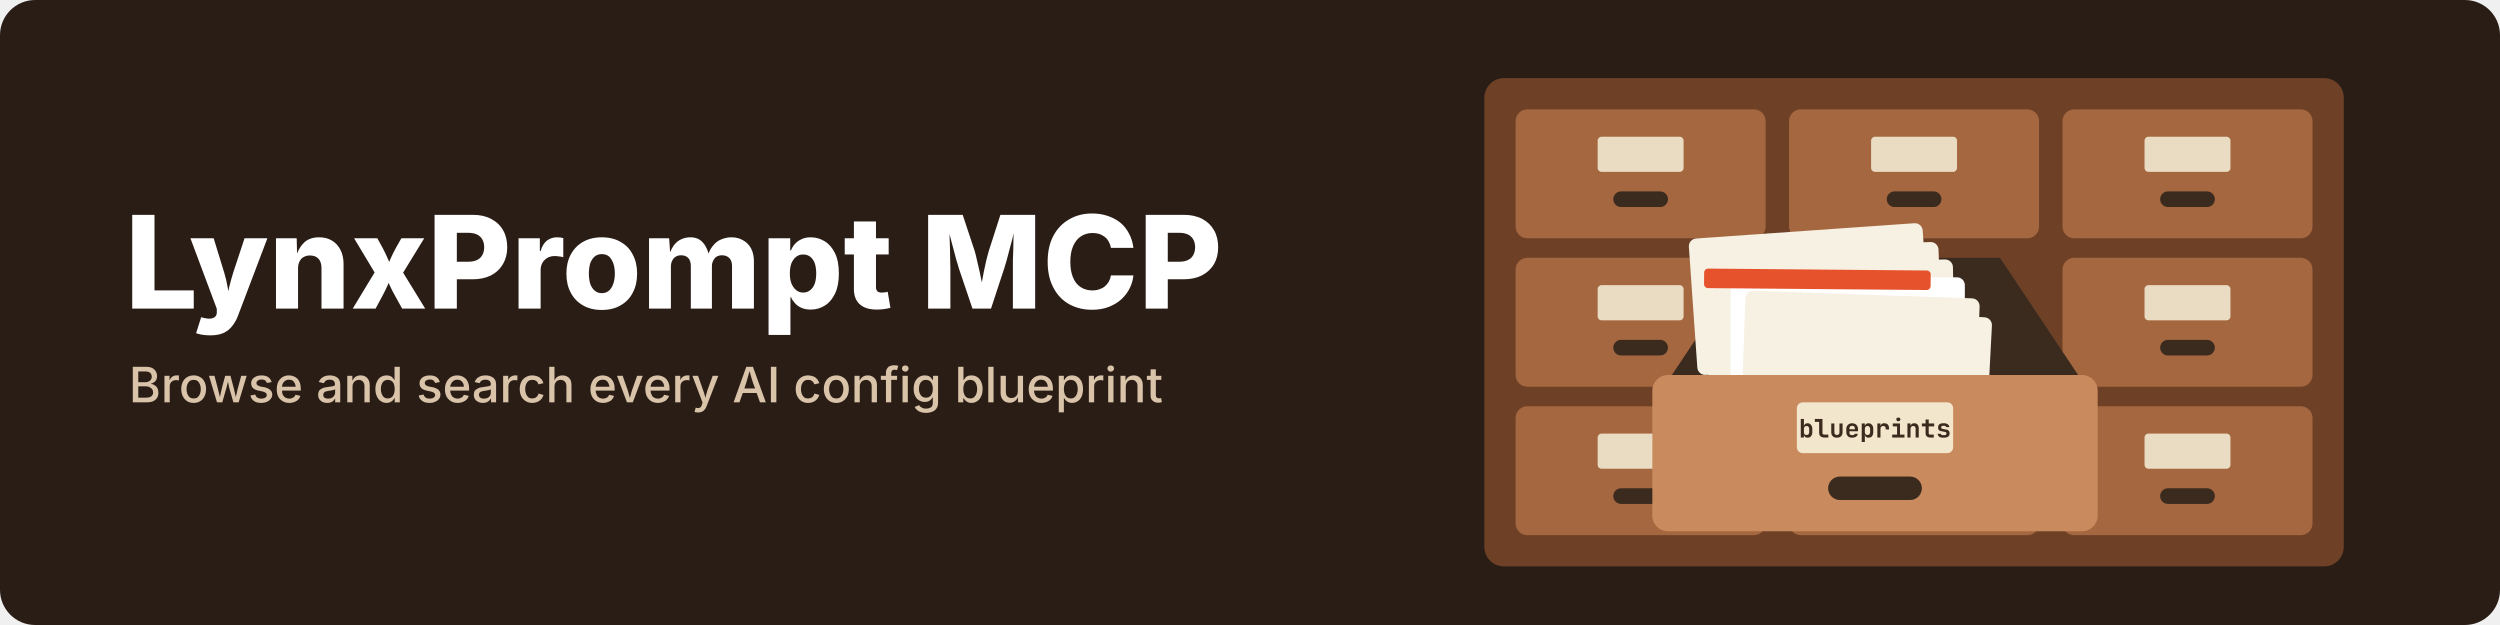
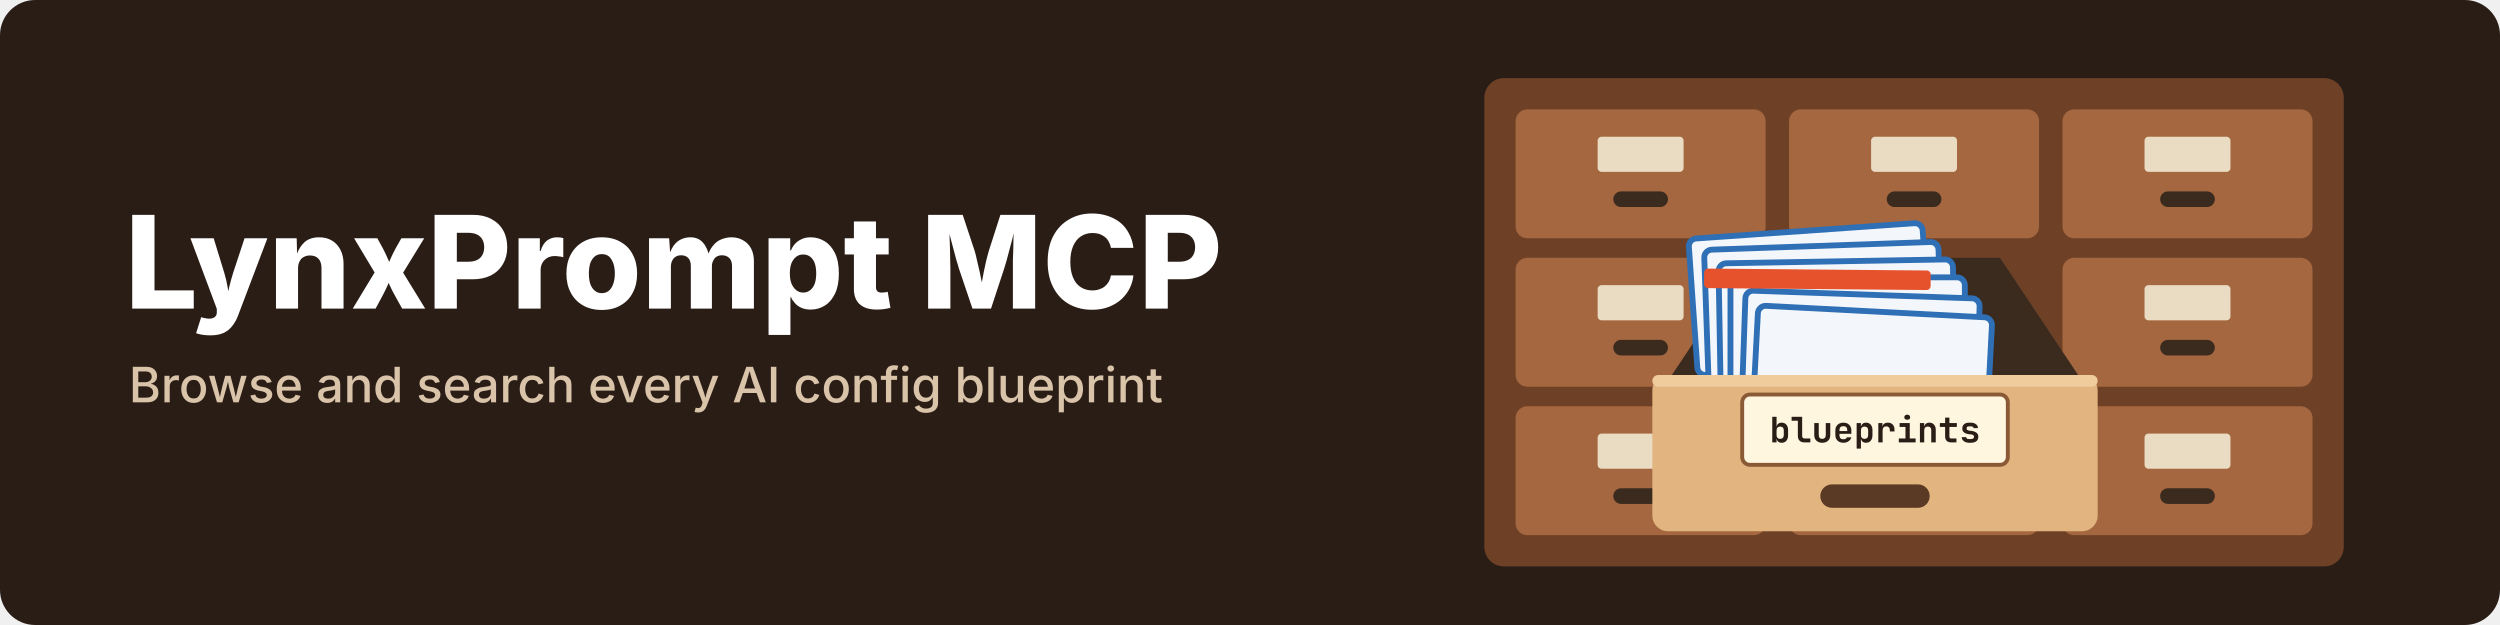
<svg xmlns="http://www.w3.org/2000/svg" viewBox="0 0 1280 320" width="1280" height="320" role="img" aria-label="LynxPrompt MCP">
  <defs>
+     <path id="q0" d="M6.2.2q-1.2 0-1.9-.7-.7-.7-.7-1.9l.5.5h-.5v1.9h-2.2v-13.1h2.2v2.7 2.4h.5l-.5.5q0-1.2.7-1.9.7-.7 1.9-.7 1.5 0 2.4 1 .9 1.1.9 2.8v2.7q0 1.7-.9 2.8-.9 1-2.4 1zm-.8-2q.9 0 1.4-.5.5-.5.5-1.4v-2.5q0-.9-.5-1.4-.5-.5-1.4-.5-.8 0-1.3.5-.5.5-.5 1.4v2.5q0 .9.5 1.4.5.5 1.3.5z" />
+     <path id="q1" d="M6.9 0q-1 0-1.7-.4-.7-.4-1.1-1.1-.4-.7-.4-1.7v-7.9h-3.2v-2h5.4v9.9q0 .5.3.8.3.4.9.4h3v2z" />
+     <path id="q2" d="M5.4.2q-1.9 0-3-1.1-1.1-1-1.1-2.8v-6.2h2.3v6.1q0 1 .5 1.5.4.5 1.3.5.8 0 1.3-.5.5-.5.5-1.5v-6.1h2.3v6.2q0 1.8-1.1 2.8-1.1 1.1-3 1.1z" />
+     <path id="q3" d="M5.4.2q-1.2 0-2.2-.5-.9-.5-1.4-1.4-.5-.8-.5-2v-2.5q0-1.2.5-2 .5-.9 1.4-1.4 1-.5 2.2-.5 1.3 0 2.2.5.9.5 1.4 1.4.5.8.5 2v1.8h-6.1v.7q0 1 .5 1.6.5.5 1.5.5.8 0 1.3-.3.4-.2.5-.7h2.3q-.3 1.2-1.4 2-1.1.8-2.7.8zm2-5.9v-.5q0-1-.5-1.6-.5-.5-1.5-.5-1 0-1.5.5-.5.6-.5 1.6v.4h4.1z" />
+     <path id="q4" d="M1.4 3.2v-13.1h2.2v1.9h.5l-.5.5q0-1.2.7-1.9.7-.7 1.9-.7 1.5 0 2.4 1 .9 1.1.9 2.8v2.7q0 1.1-.4 2-.4.8-1.1 1.3-.7.5-1.8.5-1.2 0-1.9-.7-.7-.7-.7-1.9l.5.5h-.5v2.4 2.7zm4.1-5q.8 0 1.3-.5.5-.5.5-1.4v-2.5q0-.9-.5-1.4-.5-.5-1.3-.5-.9 0-1.4.5-.5.5-.5 1.4v2.5q0 .9.5 1.4.5.5 1.4.5z" />
+     <path id="q5" d="M1.7 0v-9.9h2.1v1.9h.6l-.7 1.1q0-1.6.7-2.4.8-.8 2.2-.8 1.6 0 2.5 1 .9 1 .9 2.7v.8h-2.4v-.6q0-1-.5-1.5-.5-.5-1.3-.5-.9 0-1.4.5-.5.6-.5 1.5v6.2z" />
+     <path id="q6" d="M1.4 0v-2h3.4v-5.9h-3v-2h5.2v7.9h3v2zm4.3-11.6q-.7 0-1.1-.3-.4-.4-.4-.9 0-.7.4-1 .4-.4 1.1-.4.7 0 1.1.4.4.3.4 1 0 .5-.4.9-.4.3-1.1.3z" />
+     <path id="q7" d="M1.4 0v-9.9h2.2v1.9h.6l-.6.5q0-1.2.7-1.9.7-.7 1.9-.7 1.5 0 2.4 1 .9 1 .9 2.6v6.5h-2.3v-6.3q0-.9-.5-1.3-.4-.5-1.3-.5-.8 0-1.3.5-.5.5-.5 1.4v6.2z" />
+     <path id="q8" d="M6.5 0q-1.4 0-2.2-.8-.8-.8-.8-2.2v-4.9h-2.7v-2h2.7v-2.8h2.2v2.8h3.8v2h-3.8v4.9q0 1 .9 1h2.7v2z" />
+     <path id="q9" d="M5 .2q-1.1 0-2-.4-.8-.3-1.3-1-.5-.6-.5-1.5h2.3q0 .5.4.8.4.2 1.1.2h.8q.8 0 1.3-.3.4-.3.4-.9 0-.5-.4-.8-.4-.3-1.1-.4l-1.3-.1q-1.7-.3-2.4-1-.8-.6-.8-1.9 0-1.4.9-2.2.9-.8 2.7-.8h.7q1.7 0 2.7.8 1 .7 1 2h-2.2q-.1-.4-.4-.7-.4-.2-1.1-.2h-.7q-.7 0-1.1.2-.3.3-.3.9 0 .5.3.7.3.2 1 .4l1.2.1q1.8.3 2.6 1 .9.7.9 2 0 1.5-1 2.3-1 .8-2.9.8z" />
    <clipPath id="k">
      <rect width="1280" height="320" rx="18" />
    </clipPath>
  </defs>
  <g clip-path="url(#k)">
    <rect width="1280" height="320" fill="#2A1D16" />
    <rect x="760" y="40" width="440" height="250" rx="10" fill="#6E4127" />
    <rect x="776" y="56" width="128" height="66" rx="6" fill="#A5673F" />
    <rect x="818" y="70" width="44" height="18" rx="2" fill="#E9DCC3" />
    <rect x="826" y="98" width="28" height="8" rx="4" fill="#3B2A1E" />
    <rect x="916" y="56" width="128" height="66" rx="6" fill="#A5673F" />
    <rect x="958" y="70" width="44" height="18" rx="2" fill="#E9DCC3" />
    <rect x="966" y="98" width="28" height="8" rx="4" fill="#3B2A1E" />
    <rect x="1056" y="56" width="128" height="66" rx="6" fill="#A5673F" />
    <rect x="1098" y="70" width="44" height="18" rx="2" fill="#E9DCC3" />
    <rect x="1106" y="98" width="28" height="8" rx="4" fill="#3B2A1E" />
    <rect x="776" y="132" width="128" height="66" rx="6" fill="#A5673F" />
    <rect x="818" y="146" width="44" height="18" rx="2" fill="#E9DCC3" />
    <rect x="826" y="174" width="28" height="8" rx="4" fill="#3B2A1E" />
    <rect x="1056" y="132" width="128" height="66" rx="6" fill="#A5673F" />
    <rect x="1098" y="146" width="44" height="18" rx="2" fill="#E9DCC3" />
    <rect x="1106" y="174" width="28" height="8" rx="4" fill="#3B2A1E" />
    <rect x="776" y="208" width="128" height="66" rx="6" fill="#A5673F" />
    <rect x="818" y="222" width="44" height="18" rx="2" fill="#E9DCC3" />
    <rect x="826" y="250" width="28" height="8" rx="4" fill="#3B2A1E" />
    <rect x="916" y="208" width="128" height="66" rx="6" fill="#A5673F" />
    <rect x="958" y="222" width="44" height="18" rx="2" fill="#E9DCC3" />
    <rect x="966" y="250" width="28" height="8" rx="4" fill="#3B2A1E" />
    <rect x="1056" y="208" width="128" height="66" rx="6" fill="#A5673F" />
    <rect x="1098" y="222" width="44" height="18" rx="2" fill="#E9DCC3" />
    <rect x="1106" y="250" width="28" height="8" rx="4" fill="#3B2A1E" />
    <path d="M896 132h128l40 60H856z" fill="#3B2A1E" />
-     <rect x="870" y="118" width="120" height="70" rx="4" fill="#F7F1E3" transform="rotate(-4 930 200)" />
-     <rect x="875" y="126" width="120" height="70" rx="4" fill="#F7F1E3" transform="rotate(-2 930 200)" />
-     <rect x="881" y="134" width="120" height="70" rx="4" fill="#F7F1E3" transform="rotate(-1 930 200)" />
-     <rect x="886" y="142" width="120" height="70" rx="4" fill="#FFFFFF" transform="rotate(0 930 200)" />
-     <rect x="892" y="150" width="120" height="70" rx="4" fill="#F7F1E3" transform="rotate(2 930 200)" />
-     <rect x="898" y="158" width="120" height="70" rx="4" fill="#F7F1E3" transform="rotate(3 930 200)" />
+     <rect x="870" y="118" width="120" height="70" rx="4" fill="#F3F7FC" stroke="#2F6FB5" stroke-width="3" transform="rotate(-4 930 200)" />
+     <rect x="875" y="126" width="120" height="70" rx="4" fill="#F3F7FC" stroke="#2F6FB5" stroke-width="3" transform="rotate(-2 930 200)" />
+     <rect x="881" y="134" width="120" height="70" rx="4" fill="#F3F7FC" stroke="#2F6FB5" stroke-width="3" transform="rotate(-1 930 200)" />
+     <rect x="886" y="142" width="120" height="70" rx="4" fill="#F3F7FC" stroke="#2F6FB5" stroke-width="3" transform="rotate(0 930 200)" />
+     <rect x="892" y="150" width="120" height="70" rx="4" fill="#F3F7FC" stroke="#2F6FB5" stroke-width="3" transform="rotate(2 930 200)" />
+     <rect x="898" y="158" width="120" height="70" rx="4" fill="#F3F7FC" stroke="#2F6FB5" stroke-width="3" transform="rotate(3 930 200)" />
    <rect x="872" y="138" width="116" height="10" rx="2" fill="#E6522C" transform="rotate(0.5 930 200)" />
-     <rect x="846" y="192" width="228" height="80" rx="8" fill="#C98B5E" />
-     <rect x="920" y="206" width="80" height="26" rx="3" fill="#F2E6CC" />
-     <path fill="#3B2A1E" d="m925.5 224.1q-.9 0-1.4-.5-.4-.4-.5-1h0v1.4h-1.6v-9.5h1.6v2 1.7h0q.1-.6.5-1 .5-.5 1.4-.5 1.1 0 1.7.8 .7.7.7 2v1.9q0 1.2-.7 2-.6.7-1.7.7zm-.6-1.4q.7 0 1-.3 .4-.4.4-1.1v-1.8q0-.6-.4-1-.3-.4-1-.4-.6 0-.9.4-.4.4-.4 1v1.8q0 .7.4 1.1 .3.3.9.3zm8.9 1.3q-.7 0-1.2-.3-.6-.3-.9-.8-.3-.5-.3-1.2v-5.7h-2.2v-1.5h3.9v7.2q0 .4.2.6 .2.2.6.2h2.2v1.5zm6.7.1q-1.4 0-2.1-.7-.8-.8-.8-2.1v-4.5h1.6v4.5q0 .7.3 1 .4.4 1 .4 .6 0 1-.4 .3-.3.3-1v-4.5h1.6v4.5q0 1.3-.8 2.1-.8.7-2.1.7zm7.8 0q-.9 0-1.6-.3-.6-.4-1-1-.4-.6-.4-1.5v-1.8q0-.8.4-1.4 .4-.7 1-1 .7-.4 1.6-.4 .9 0 1.6.4 .6.3 1 1 .4.6.4 1.4v1.3h-4.4v.5q0 .8.3 1.2 .4.3 1.1.3 .6 0 .9-.1 .3-.2.4-.6h1.6q-.1.9-.9 1.5-.8.5-2 .5zm1.4-4.3v-.3q0-.7-.3-1.1-.4-.4-1.1-.4-.7 0-1.1.4-.3.4-.3 1.1v.3zm3.5 6.5v-9.5h1.6v1.4h0q.1-.6.5-1 .5-.5 1.4-.5 1.1 0 1.7.8 .7.7.7 1.9v2q0 .8-.3 1.4-.3.7-.8 1-.6.3-1.3.3-.9 0-1.4-.5-.4-.4-.5-1h0v1.7 2zm2.9-3.6q.7 0 1-.3 .4-.4.4-1.1v-1.8q0-.6-.4-1-.3-.4-1-.4-.6 0-.9.4-.4.4-.4 1v1.8q0 .7.4 1.1 .3.3.9.3zm5.1 1.3v-7.2h1.6v1.4q.1-.5.4-.9 .5-.6 1.5-.6 1.2 0 1.9.7 .6.8.6 2v.5h-1.7v-.4q0-.7-.3-1-.4-.4-1-.4-.7 0-1 .4-.4.3-.4 1v4.5zm7.6 0v-1.5h2.5v-4.2h-2.2v-1.5h3.7v5.7h2.3v1.5zm3.1-8.3q-.5 0-.7-.3-.3-.3-.3-.7 0-.4.3-.7 .2-.2.7-.2 .5 0 .8.2 .3.3.3.7 0 .4-.3.7-.3.3-.8.3zm4.7 8.3v-7.2h1.6v1.4h0q.1-.6.5-1 .5-.5 1.4-.5 1.1 0 1.7.7 .6.7.6 1.9v4.7h-1.6v-4.5q0-.7-.3-1-.4-.4-1-.4-.6 0-.9.4-.4.4-.4 1v4.5zm11.5 0q-1 0-1.6-.6-.6-.5-.6-1.5v-3.6h-1.9v-1.5h1.9v-2h1.6v2h2.8v1.5h-2.8v3.6q0 .6.7.6h1.9v1.5zm6.7.1q-.8 0-1.4-.2-.6-.3-1-.8-.3-.4-.3-1h1.6q0 .3.3.5 .3.2.8.2h.6q.6 0 .9-.2 .3-.3.3-.7 0-.3-.3-.6-.2-.2-.8-.2l-.9-.2q-1.2-.1-1.8-.6-.5-.5-.5-1.5 0-1 .6-1.5 .7-.6 2-.6h.5q1.2 0 1.9.6 .7.5.8 1.4h-1.6q-.1-.3-.4-.5-.2-.2-.7-.2h-.5q-.5 0-.8.2-.2.2-.2.6 0 .4.2.6 .2.2.7.2l.9.2q1.3.1 1.9.6 .6.5.6 1.5 0 1.1-.7 1.6-.7.6-2.1.6z" />
-     <rect x="936" y="244" width="48" height="12" rx="6" fill="#3B2A1E" />
+     <rect x="846" y="192" width="228" height="80" rx="8" fill="#E2B47F" />
+     <rect x="846" y="192" width="228" height="6" rx="3" fill="#F0CB9C" />
+     <rect x="892" y="202" width="136" height="36" rx="4" fill="#FFF6E0" stroke="#8A5A36" stroke-width="2" />
+     <g fill="#2A1D16">
+       <use href="#q0" x="906" y="226.5" />
+       <use href="#q1" x="916.8" y="226.5" />
+       <use href="#q2" x="927.6" y="226.5" />
+       <use href="#q3" x="938.4" y="226.5" />
+       <use href="#q4" x="949.2" y="226.5" />
+       <use href="#q5" x="960" y="226.5" />
+       <use href="#q6" x="970.8" y="226.5" />
+       <use href="#q7" x="981.6" y="226.5" />
+       <use href="#q8" x="992.4" y="226.5" />
+       <use href="#q9" x="1003.2" y="226.5" />
+     </g>
+     <rect x="932" y="248" width="56" height="12" rx="6" fill="#5A3A24" />
    <path fill="#fff" d="m67.7 158v-48h11.4v38.7h20.1v9.3zm32.7 12.6l2.6-8.2 1.4.4q2 .5 3.5.3 1.6-.2 2.4-1.1 .8-.9.7-2.4v-1.5l-13.5-36.1h11.9l5.4 17.6q1.1 3.6 1.7 7.2 .2 1.1.4 2.3 .3-1.2.5-2.3 .9-3.7 2-7.2l5.8-17.6h11.7l-15.1 39.8q-1.1 2.9-2.9 5.1-1.7 2.3-4.5 3.6-2.7 1.2-6.8 1.2-2.1 0-4-.3-1.9-.3-3.2-.8zm52.2-33.2v20.6h-11.3v-36h10.6l.2 7.8q1.3-3.4 3.7-5.7 2.8-2.6 7.6-2.6 3.8 0 6.6 1.7 2.8 1.7 4.3 4.7 1.6 3.1 1.6 7.2v22.9h-11.3v-20.8q0-3-1.5-4.7-1.6-1.7-4.4-1.7-1.8 0-3.2.8-1.4.7-2.1 2.2-.8 1.5-.8 3.6zm28 20.6l11.2-18.5-10.5-17.5h11.9l2.8 5.1q1.5 2.8 2.7 5.7 .3.6.6 1.3 .2-.6.5-1.3 1.3-2.9 2.8-5.7l2.9-5.1h11.7l-10.8 17.6 11.3 18.4h-11.8l-3.5-6.3q-1.6-2.8-2.9-5.7-.2-.6-.5-1.2-.3.6-.5 1.2-1.3 2.9-2.8 5.7l-3.4 6.3zm41.9 0v-48h19.7q5.4 0 9.3 2.1 4 2.1 6.1 5.8 2.1 3.7 2.1 8.7 0 4.9-2.2 8.6-2.1 3.7-6.1 5.8-4 2-9.5 2h-8v15zm11.4-24h5.9q2.7 0 4.5-.9 1.8-.9 2.7-2.6 .9-1.7.9-3.9 0-2.3-.9-3.9-.9-1.7-2.7-2.6-1.9-.9-4.5-.9h-5.9zm31.6 24v-36h10.9v6.5h.4q1-3.5 3.2-5.3 2.3-1.7 5.2-1.7 .8 0 1.7.1 .8.1 1.5.3v9.8q-.8-.3-2.1-.4-1.3-.2-2.3-.2-2.1 0-3.7.9-1.7 1-2.6 2.6-.9 1.6-.9 3.7v19.7zm42.6.7q-5.6 0-9.7-2.4-4-2.3-6.2-6.5-2.2-4.1-2.2-9.7 0-5.6 2.2-9.7 2.2-4.2 6.2-6.5 4.1-2.4 9.7-2.4 5.7 0 9.7 2.4 4.1 2.3 6.2 6.5 2.2 4.1 2.2 9.7 0 5.6-2.2 9.7-2.1 4.2-6.2 6.5-4 2.4-9.7 2.4zm0-8.6q2.2 0 3.7-1.3 1.4-1.2 2.2-3.5 .8-2.3.8-5.3 0-2.9-.8-5.2-.8-2.2-2.2-3.5-1.5-1.2-3.7-1.2-2.1 0-3.6 1.2-1.5 1.3-2.3 3.5-.7 2.3-.7 5.2 0 3 .7 5.3 .8 2.3 2.3 3.5 1.5 1.3 3.6 1.3zm24.2 7.9v-36h10.3l.5 7.2q.8-2.1 1.9-3.6 1.6-2.1 3.8-3.1 2.2-1 4.7-1 3.9 0 6.2 2.5 1.9 1.9 3.1 5.8 .8-2.2 2.1-3.8 1.8-2.4 4.3-3.4 2.6-1.1 5.3-1.1 3.4 0 5.9 1.5 2.6 1.4 4.1 4.1 1.5 2.8 1.5 6.6v24.3h-11.2v-21.8q0-2.7-1.4-4.1-1.5-1.4-3.7-1.4-1.6 0-2.8.7-1.1.7-1.7 2-.7 1.2-.7 3v21.6h-10.8v-21.9q0-2.5-1.3-4-1.4-1.4-3.7-1.4-1.5 0-2.7.7-1.2.7-1.8 2-.7 1.3-.7 3.2v21.4zm61.2 13.5v-49.5h11.1v6.2h.4q.6-1.7 1.9-3.2 1.3-1.5 3.4-2.5 2-1 4.8-1 3.8 0 7.1 2 3.3 2 5.3 6.1 2 4.1 2 10.4 0 6.1-1.9 10.2-2 4.2-5.2 6.2-3.3 2.1-7.3 2.1-2.8 0-4.8-.9-2-.9-3.3-2.4-1.3-1.4-2-3h-.3v19.3zm17.7-21.7q2.2 0 3.7-1.3 1.5-1.2 2.3-3.4 .7-2.2.7-5.1 0-2.9-.7-5.1-.8-2.2-2.3-3.4-1.5-1.2-3.7-1.2-2.1 0-3.6 1.2-1.5 1.2-2.4 3.3-.8 2.2-.8 5.2 0 3 .8 5.1 .9 2.2 2.4 3.4 1.5 1.3 3.6 1.3zm43.8-27.8v8.3h-6.5v16.7q0 1.4.7 2.1 .6.7 2.2.7 .5 0 1.6-.1 1-.2 1.5-.3l1.4 8.2q-1.9.5-3.6.7-1.8.2-3.4.2-5.7 0-8.7-2.7-3-2.7-3-7.8v-17.7h-4.7v-8.3h4.7v-8.6h11.3v8.6zm20.2 36v-48h17.7l6.2 18.7q.5 1.7 1.1 4.5 .7 2.8 1.4 6 .6 2.8 1.1 5.4 .5-2.6 1-5.4 .7-3.2 1.3-6 .7-2.8 1.2-4.5l6-18.7h17.8v48h-11.4v-20.7q0-1.6 0-4.1 .1-2.6.2-5.5 0-3 .1-6 .1-1.2.1-2.3-.3 1.2-.6 2.6-.8 3.1-1.6 6-.7 2.9-1.4 5.3-.7 2.4-1.2 4l-6.8 20.7h-9.5l-7-20.7q-.4-1.6-1.2-4-.7-2.4-1.4-5.3-.8-2.9-1.6-6-.2-1-.5-2.1 0 .9 0 1.7 .1 3 .2 6 .1 3 .1 5.5 .1 2.6.1 4.2v20.7zm83.9.6q-6.5 0-11.6-2.8-5.2-2.9-8.1-8.4-3-5.5-3-13.4 0-7.9 3-13.4 3-5.5 8.2-8.4 5.1-2.9 11.5-2.9 4.3 0 7.9 1.2 3.7 1.2 6.5 3.4 2.8 2.3 4.5 5.6 1.8 3.2 2.3 7.4h-11.5q-.3-1.7-1.1-3.1-.7-1.4-1.9-2.4-1.3-1-2.9-1.6-1.6-.5-3.5-.5-3.5 0-6.1 1.8-2.5 1.7-3.9 5-1.4 3.3-1.4 7.9 0 4.8 1.4 8.1 1.4 3.3 3.9 4.9 2.6 1.7 6 1.7 2 0 3.6-.6 1.6-.5 2.8-1.5 1.2-1 2-2.4 .8-1.4 1.1-3.2h11.5q-.3 3.3-1.8 6.4-1.5 3.1-4.2 5.7-2.7 2.5-6.5 4-3.8 1.5-8.7 1.5zm27.5-.6v-48h19.6q5.4 0 9.4 2.1 3.9 2.1 6 5.8 2.1 3.7 2.1 8.7 0 4.9-2.1 8.6-2.2 3.7-6.2 5.8-4 2-9.5 2h-8v15zm11.3-24h5.9q2.7 0 4.5-.9 1.8-.9 2.7-2.6 .9-1.7.9-3.9 0-2.3-.9-3.9-.9-1.7-2.7-2.6-1.8-.9-4.5-.9h-5.9z" />
    <path fill="#D9C3A9" d="m68 206v-18.2h6.7q2 0 3.2.6 1.3.7 1.9 1.8 .6 1 .6 2.4 0 1.1-.4 1.9-.4.8-1.1 1.2-.7.5-1.5.7v.2q.9 0 1.7.6 .9.5 1.5 1.5 .5 1 .5 2.4 0 1.4-.6 2.5-.7 1.1-2 1.8-1.4.6-3.5.6zm2.8-2.4h3.9q2 0 2.8-.7 .9-.8.9-1.9 0-.9-.4-1.6-.5-.7-1.3-1.1-.8-.5-1.9-.5h-4zm0-7.9h3.6q1 0 1.7-.4 .8-.3 1.2-1 .4-.6.4-1.5 0-1.1-.8-1.9-.8-.7-2.4-.7h-3.7zm13.4 10.3v-13.6h2.6v2.1h.2q.4-1.1 1.3-1.7 .9-.6 2.1-.6 .3 0 .6 0 .3 0 .6 0v2.6q-.2-.1-.6-.1-.4-.1-.8-.1-1 0-1.7.4-.8.4-1.2 1.1-.4.7-.4 1.6v8.3zm15 .3q-2 0-3.4-.9-1.4-.9-2.2-2.5-.8-1.6-.8-3.7 0-2.1.8-3.7 .8-1.6 2.2-2.4 1.4-.9 3.4-.9 1.9 0 3.3.9 1.5.8 2.2 2.4 .8 1.6.8 3.7 0 2.1-.8 3.7-.7 1.6-2.2 2.5-1.4.9-3.3.9zm0-2.3q1.2 0 2-.6 .8-.7 1.2-1.8 .4-1.1.4-2.4 0-1.3-.4-2.3-.4-1.1-1.2-1.8-.8-.6-2-.6-1.3 0-2.1.6-.8.7-1.2 1.7-.4 1.1-.4 2.4 0 1.3.4 2.4 .4 1.1 1.2 1.8 .8.6 2.1.6zm11.9 2l-4.1-13.6h2.8l1.5 5.6q.4 1.3.7 2.8 .3 1.2.6 2.5 .2-1.3.5-2.4 .4-1.6.7-2.9l1.5-5.6h2.7l1.5 5.6q.3 1.3.7 2.9 .3 1.1.5 2.4 .3-1.3.6-2.4 .3-1.6.7-2.9l1.5-5.6h2.8l-4.1 13.6h-2.7l-1.7-5.9q-.2-.9-.5-1.8-.2-1-.4-2-.1-.4-.2-.9-.1.5-.2.9-.3 1-.5 2-.3 1-.5 1.8l-1.7 5.9zm22.6.3q-1.5 0-2.6-.4-1.2-.5-1.9-1.3-.7-.8-1-2.1l2.5-.5q.3 1.1 1.1 1.6 .8.5 1.9.5 1.3 0 2.1-.5 .8-.6.8-1.3 0-.7-.5-1.1-.5-.4-1.4-.7l-2.3-.5q-1.9-.4-2.9-1.3-.9-1-.9-2.5 0-1.2.7-2.1 .7-.9 1.9-1.4 1.1-.5 2.7-.5 1.5 0 2.5.4 1.1.4 1.7 1.2 .7.8 1 1.8l-2.4.5q-.3-.7-.9-1.3-.7-.5-1.9-.5-1.1 0-1.8.5-.8.5-.8 1.3 0 .7.5 1.1 .5.4 1.6.7l2.2.4q1.9.5 2.8 1.4 1 .9 1 2.3 0 1.3-.8 2.2-.7 1-1.9 1.5-1.3.6-3 .6zm14.5 0q-2 0-3.5-.9-1.5-.9-2.3-2.4-.7-1.6-.7-3.7 0-2.1.7-3.7 .8-1.6 2.2-2.5 1.4-.9 3.3-.9 1.2 0 2.3.4 1.1.4 2 1.2 .8.8 1.3 2.1 .5 1.3.5 3.1v1h-9.6q0 1.2.4 2.1 .5 1 1.4 1.5 .9.5 2 .5 .8 0 1.4-.3 .6-.2 1-.6 .5-.4.7-1.1l2.5.6q-.3 1.1-1.1 1.9-.8.8-1.9 1.2-1.2.5-2.6.5zm-3.8-8.3h7q-.1-.9-.4-1.6-.4-.9-1.1-1.5-.8-.5-2-.5-1.1 0-1.9.6-.8.5-1.2 1.4-.4.7-.4 1.6zm23.1 8.3q-1.3 0-2.4-.5-1-.5-1.6-1.4-.6-.9-.6-2.3 0-1.1.4-1.9 .4-.7 1.2-1.1 .8-.5 1.7-.7 .9-.2 1.9-.3 1.2-.2 2-.3 .7-.1 1.1-.3 .3-.2.3-.7h0q0-.8-.3-1.3-.2-.6-.8-.8-.6-.3-1.5-.3-.9 0-1.5.2-.6.3-1 .7-.4.5-.6.9l-2.6-.6q.5-1.2 1.4-2 .8-.7 2-1.1 1.1-.3 2.3-.3 .8 0 1.7.2 1 .2 1.8.7 .8.5 1.3 1.4 .5 1 .5 2.4v9.1h-2.6v-1.9h-.1q-.3.6-.8 1.1-.5.5-1.3.8-.8.3-1.9.3zm.6-2.2q1.1 0 1.8-.4 .8-.4 1.2-1.1 .5-.7.5-1.5v-1.8q-.2.2-.6.3-.4.1-.9.2-.6.1-1 .2-.5 0-.9.1-.7.1-1.3.3-.7.2-1 .6-.4.5-.4 1.2 0 .6.3 1.1 .4.4.9.6 .6.2 1.4.2zm12.4-6.2v8.1h-2.7v-13.6h2.6v2.6q.6-1.3 1.5-2 1.1-.8 2.7-.8 1.4 0 2.5.6 1 .6 1.6 1.7 .6 1.1.6 2.8v8.7h-2.7v-8.3q0-1.5-.8-2.3-.8-.9-2.1-.9-.9 0-1.6.4-.7.4-1.2 1.2-.4.7-.4 1.8zm17.5 8.4q-1.7 0-3-.9-1.3-.8-2-2.4-.8-1.6-.8-3.8 0-2.2.8-3.8 .7-1.6 2-2.4 1.3-.8 3-.8 1.2 0 2 .4 .8.4 1.2 1 .5.5.7 1h.1v-6.8h2.7v18.2h-2.6v-2.1h-.2q-.2.4-.7 1-.4.5-1.2.9-.8.5-2 .5zm.5-2.3q1.2 0 2-.6 .8-.6 1.2-1.7 .4-1.1.4-2.5 0-1.4-.4-2.5-.4-1.1-1.2-1.6-.8-.6-2-.6-1.1 0-1.9.6-.8.6-1.2 1.7-.4 1-.4 2.4 0 1.3.4 2.4 .4 1.1 1.2 1.8 .8.6 1.9.6zm21.4 2.3q-1.5 0-2.6-.4-1.2-.5-1.9-1.3-.8-.8-1-2.1l2.5-.5q.3 1.1 1.1 1.6 .7.5 1.9.5 1.3 0 2.1-.5 .8-.6.8-1.3 0-.7-.5-1.1-.5-.4-1.5-.7l-2.3-.5q-1.9-.4-2.8-1.3-.9-1-.9-2.5 0-1.2.7-2.1 .6-.9 1.8-1.4 1.2-.5 2.8-.5 1.4 0 2.5.4 1 .4 1.7 1.2 .6.8.9 1.8l-2.4.5q-.2-.7-.9-1.3-.6-.5-1.8-.5-1.1 0-1.9.5-.7.5-.7 1.3 0 .7.5 1.1 .5.4 1.6.7l2.2.4q1.9.5 2.8 1.4 .9.9.9 2.3 0 1.3-.7 2.2-.7 1-2 1.5-1.2.6-2.9.6zm14.4 0q-2 0-3.4-.9-1.5-.9-2.3-2.4-.8-1.6-.8-3.7 0-2.1.8-3.7 .8-1.6 2.2-2.5 1.4-.9 3.3-.9 1.2 0 2.3.4 1.1.4 1.9 1.2 .9.8 1.4 2.1 .5 1.3.5 3.1v1h-9.7q.1 1.2.5 2.1 .5 1 1.4 1.5 .8.5 2 .5 .7 0 1.3-.3 .6-.2 1.1-.6 .4-.4.7-1.1l2.5.6q-.3 1.1-1.1 1.9-.8.8-1.9 1.2-1.2.5-2.7.5zm-3.8-8.3h7q0-.9-.3-1.6-.4-.9-1.2-1.5-.7-.5-1.9-.5-1.1 0-1.9.6-.8.5-1.2 1.4-.4.7-.5 1.6zm16.7 8.3q-1.3 0-2.3-.5-1.1-.5-1.7-1.4-.6-.9-.6-2.3 0-1.1.4-1.9 .5-.7 1.3-1.1 .7-.5 1.6-.7 1-.2 1.9-.3 1.3-.2 2-.3 .8-.1 1.1-.3 .4-.2.4-.7h0q0-.8-.3-1.3-.3-.6-.9-.8-.6-.3-1.4-.3-.9 0-1.6.2-.6.3-1 .7-.4.5-.6.9l-2.5-.6q.5-1.2 1.3-2 .9-.7 2-1.1 1.1-.3 2.3-.3 .9 0 1.8.2 .9.2 1.7.7 .9.5 1.4 1.4 .5 1 .5 2.4v9.1h-2.6v-1.9h-.2q-.2.6-.8 1.1-.5.5-1.3.8-.8.3-1.9.3zm.6-2.2q1.1 0 1.9-.4 .8-.4 1.2-1.1 .4-.7.4-1.5v-1.8q-.1.2-.6.3-.4.1-.9.2-.5.1-1 .2-.5 0-.8.1-.8.1-1.4.3-.6.2-1 .6-.4.5-.4 1.2 0 .6.4 1.1 .3.4.9.6 .6.2 1.3.2zm9.8 1.9v-13.6h2.6v2.1h.1q.4-1.1 1.4-1.7 .9-.6 2.1-.6 .2 0 .6 0 .3 0 .5 0v2.6q-.1-.1-.5-.1-.5-.1-.9-.1-.9 0-1.7.4-.7.4-1.1 1.1-.4.7-.4 1.6v8.3zm14.9.3q-1.9 0-3.3-.9-1.5-.9-2.3-2.5-.8-1.6-.8-3.7 0-2.1.8-3.7 .8-1.6 2.3-2.4 1.4-.9 3.3-.9 1.1 0 2 .3 .9.2 1.7.7 .7.6 1.3 1.3 .5.8.7 1.7l-2.5.6q-.2-.5-.4-.9-.3-.5-.7-.8-.4-.3-.9-.5-.5-.1-1.2-.1-1.2 0-2 .6-.8.7-1.2 1.7-.4 1.1-.4 2.4 0 1.4.4 2.4 .4 1.1 1.2 1.8 .8.6 2 .6 .7 0 1.2-.2 .5-.1.9-.5 .4-.3.7-.7 .3-.5.4-1.1l2.6.7q-.3.9-.8 1.7-.5.7-1.3 1.3-.7.5-1.7.8-.9.3-2 .3zm11.4-8.4v8.1h-2.7v-18.2h2.7v7q.5-1.2 1.4-1.8 1.1-.8 2.7-.8 1.4 0 2.4.6 1.1.6 1.7 1.7 .5 1.1.5 2.8v8.7h-2.6v-8.3q0-1.5-.8-2.3-.8-.9-2.1-.9-.9 0-1.7.4-.7.4-1.1 1.2-.4.7-.4 1.8zm24.9 8.4q-2 0-3.5-.9-1.4-.9-2.2-2.4-.8-1.6-.8-3.7 0-2.1.8-3.7 .7-1.6 2.1-2.5 1.5-.9 3.4-.9 1.1 0 2.2.4 1.1.4 2 1.2 .8.8 1.4 2.1 .5 1.3.5 3.1v1h-9.7q0 1.2.5 2.1 .4 1 1.3 1.5 .9.5 2 .5 .8 0 1.4-.3 .6-.2 1-.6 .5-.4.7-1.1l2.5.6q-.3 1.1-1.1 1.9-.7.8-1.9 1.2-1.1.5-2.6.5zm-3.8-8.3h7q-.1-.9-.4-1.6-.4-.9-1.1-1.5-.8-.5-1.9-.5-1.2 0-2 .6-.8.5-1.2 1.4-.3.7-.4 1.6zm16 8l-5.1-13.6h2.9l2.7 7.7q.4 1.3.7 2.6 .2.5.3 1 .1-.5.3-1 .3-1.3.7-2.6l2.7-7.7h2.9l-5.1 13.6zm15.9.3q-2 0-3.5-.9-1.4-.9-2.2-2.4-.8-1.6-.8-3.7 0-2.1.8-3.7 .7-1.6 2.1-2.5 1.5-.9 3.4-.9 1.1 0 2.2.4 1.1.4 2 1.2 .8.8 1.4 2.1 .5 1.3.5 3.1v1h-9.7q0 1.2.5 2.1 .4 1 1.3 1.5 .9.5 2 .5 .8 0 1.4-.3 .6-.2 1-.6 .5-.4.7-1.1l2.6.6q-.4 1.1-1.2 1.9-.7.8-1.9 1.2-1.1.5-2.6.5zm-3.8-8.3h7q-.1-.9-.4-1.6-.4-.9-1.1-1.5-.8-.5-1.9-.5-1.2 0-2 .6-.8.5-1.2 1.4-.3.7-.4 1.6zm12.6 8v-13.6h2.6v2.1h.1q.4-1.1 1.4-1.7 .9-.6 2.1-.6 .3 0 .6 0 .3 0 .5 0v2.6q-.1-.1-.5-.1-.4-.1-.9-.1-.9 0-1.6.4-.8.4-1.2 1.1-.4.7-.4 1.6v8.3zm9.9 4.9l.6-2.2 .3.1q.7.2 1.3.1 .5-.1 1-.5 .4-.5.6-1.3l.3-1-5.2-13.7h2.9l2.7 7.7q.5 1.3.8 2.6 .1.5.2 1 .1-.5.3-1 .3-1.3.7-2.6l2.8-7.7h2.9l-6 15.5q-.4 1.1-1 1.8-.6.8-1.4 1.1-.8.4-1.9.4-.7 0-1.2-.1-.5-.1-.7-.2zm20-4.9l6.5-18.2h3.4l6.6 18.2h-3l-1.7-4.8h-7.1l-1.7 4.8zm11-7.1l-1.1-3q-.4-1.3-.9-2.9-.4-1.3-.8-3-.5 1.7-.9 3-.5 1.7-.8 2.9l-1 3zm10.9-11.1v18.2h-2.8v-18.2zm16.2 18.5q-1.9 0-3.3-.9-1.4-.9-2.2-2.5-.8-1.6-.8-3.7 0-2.1.8-3.7 .8-1.6 2.2-2.4 1.4-.9 3.3-.9 1.1 0 2 .3 1 .2 1.7.7 .8.6 1.3 1.3 .5.8.8 1.7l-2.6.6q-.1-.5-.4-.9-.3-.5-.7-.8-.4-.3-.9-.5-.5-.1-1.1-.1-1.3 0-2.1.6-.8.7-1.2 1.7-.4 1.1-.4 2.4 0 1.4.4 2.4 .4 1.1 1.2 1.8 .8.6 2.1.6 .6 0 1.1-.2 .5-.1 1-.5 .4-.3.6-.7 .3-.5.5-1.1l2.5.7q-.3.9-.8 1.7-.5.7-1.3 1.3-.7.5-1.6.8-1 .3-2.1.3zm14.5 0q-1.9 0-3.4-.9-1.4-.9-2.2-2.5-.8-1.6-.8-3.7 0-2.1.8-3.7 .8-1.6 2.2-2.4 1.5-.9 3.4-.9 1.9 0 3.3.9 1.5.8 2.3 2.4 .8 1.6.8 3.7 0 2.1-.8 3.7-.8 1.6-2.3 2.5-1.4.9-3.3.9zm0-2.3q1.2 0 2-.6 .8-.7 1.2-1.8 .4-1.1.4-2.4 0-1.3-.4-2.3-.4-1.1-1.2-1.8-.8-.6-2-.6-1.3 0-2.1.6-.8.7-1.2 1.7-.4 1.1-.4 2.4 0 1.3.4 2.4 .4 1.1 1.2 1.8 .8.6 2.1.6zm12-6.1v8.1h-2.7v-13.6h2.6v2.6q.6-1.3 1.5-2 1.1-.8 2.7-.8 1.4 0 2.4.6 1.1.6 1.7 1.7 .6 1.1.6 2.8v8.7h-2.7v-8.3q0-1.5-.8-2.3-.8-.9-2.1-.9-.9 0-1.6.4-.8.4-1.2 1.2-.4.7-.4 1.8zm19.1-5.5v2.1h-3v11.5h-2.7v-11.5h-2.6v-2.1h2.6v-1.6q0-1.3.6-2.1 .5-.9 1.5-1.3 .9-.4 2-.4 .8 0 1.4.1 .5.1.8.2l-.6 2.2q-.2-.1-.5-.1-.3-.1-.7-.1-1 0-1.4.5-.4.5-.4 1.4v1.2zm2.8 13.6v-13.6h2.7v13.6zm1.4-15.7q-.7 0-1.2-.5-.5-.5-.5-1.1 0-.7.5-1.2 .5-.4 1.2-.4 .7 0 1.2.4 .5.5.5 1.2 0 .6-.5 1.1-.5.5-1.2.5zm10.6 21.1q-1.5 0-2.7-.4-1.2-.4-1.9-1.1-.8-.7-1.2-1.5l2.3-1q.2.4.6.8 .5.4 1.1.7 .7.3 1.8.3 1.6 0 2.6-.7 .9-.7.9-2.3v-2.7h-.2q-.2.5-.7 1-.4.5-1.2.9-.8.4-2 .4-1.6 0-2.9-.8-1.3-.7-2-2.2-.8-1.5-.8-3.7 0-2.1.7-3.7 .8-1.6 2.1-2.4 1.3-.8 2.9-.8 1.3 0 2.1.4 .8.4 1.2 1 .5.5.7 1h.2v-2.2h2.6v13.8q0 1.8-.8 2.9-.8 1.2-2.2 1.7-1.4.6-3.2.6zm0-7.8q1.2 0 2-.6 .7-.5 1.1-1.5 .4-1 .4-2.4 0-1.4-.4-2.4-.4-1.1-1.1-1.6-.8-.6-2-.6-1.2 0-2 .6-.8.6-1.2 1.6-.4 1.1-.4 2.4 0 1.3.4 2.3 .4 1 1.2 1.6 .8.6 2 .6zm23.3 2.7q-1.3 0-2.1-.5-.7-.4-1.2-.9-.4-.6-.7-1h-.2v2.1h-2.6v-18.2h2.7v6.8h.1q.3-.5.7-1 .4-.6 1.2-1 .8-.4 2.1-.4 1.6 0 2.9.8 1.3.8 2 2.4 .8 1.6.8 3.8 0 2.2-.8 3.8-.7 1.6-2 2.4-1.3.9-2.9.9zm-.6-2.3q1.1 0 1.9-.6 .8-.7 1.2-1.8 .4-1.1.4-2.4 0-1.4-.4-2.4-.4-1.1-1.2-1.7-.8-.6-1.9-.6-1.2 0-2 .6-.8.5-1.2 1.6-.4 1.1-.4 2.5 0 1.4.4 2.5 .4 1.1 1.2 1.7 .8.6 2 .6zm11.9-16.2v18.2h-2.7v-18.2zm8.3 18.4q-1.4 0-2.5-.6-1-.6-1.6-1.7-.6-1.2-.6-2.9v-8.6h2.7v8.3q0 1.5.8 2.3 .8.8 2.1.8 .9 0 1.6-.4 .7-.4 1.2-1.1 .4-.8.4-1.9v-8h2.7v13.6h-2.6v-2.7q-.6 1.4-1.5 2-1.1.9-2.7.9zm16.3.1q-2.1 0-3.5-.9-1.5-.9-2.3-2.4-.8-1.6-.8-3.7 0-2.1.8-3.7 .8-1.6 2.2-2.5 1.4-.9 3.3-.9 1.2 0 2.3.4 1.1.4 1.9 1.2 .9.8 1.4 2.1 .5 1.3.5 3.1v1h-9.7q.1 1.2.5 2.1 .5 1 1.4 1.5 .8.5 2 .5 .7 0 1.4-.3 .6-.2 1-.6 .5-.4.7-1.1l2.5.6q-.3 1.1-1.1 1.9-.8.8-1.9 1.2-1.2.5-2.6.5zm-3.8-8.3h7q-.1-.9-.4-1.6-.4-.9-1.2-1.5-.7-.5-1.9-.5-1.1 0-1.9.6-.8.5-1.2 1.4-.4.7-.4 1.6zm12.6 13.1v-18.7h2.6v2.2h.2q.2-.5.7-1 .4-.6 1.2-1 .8-.4 2-.4 1.7 0 3 .8 1.2.8 2 2.4 .7 1.6.7 3.8 0 2.2-.7 3.8-.7 1.6-2 2.4-1.3.9-3 .9-1.2 0-2-.5-.8-.4-1.2-.9-.5-.6-.7-1h-.2v7.2zm6.1-7.1q1.2 0 2-.6 .8-.7 1.2-1.8 .4-1.1.4-2.4 0-1.4-.4-2.4-.4-1.1-1.2-1.7-.8-.6-2-.6-1.1 0-1.9.6-.8.5-1.2 1.6-.4 1.1-.4 2.5 0 1.4.4 2.5 .4 1.1 1.2 1.7 .8.6 1.9.6zm9.3 2v-13.6h2.6v2.1h.2q.3-1.1 1.3-1.7 .9-.6 2.1-.6 .3 0 .6 0 .3 0 .6 0v2.6q-.2-.1-.6-.1-.4-.1-.9-.1-.9 0-1.6.4-.8.4-1.2 1.1-.4.7-.4 1.6v8.3zm9.9 0v-13.6h2.7v13.6zm1.3-15.7q-.7 0-1.2-.5-.5-.5-.5-1.1 0-.7.5-1.2 .5-.4 1.2-.4 .7 0 1.2.4 .5.5.5 1.2 0 .6-.5 1.1-.5.5-1.2.5zm7.7 7.6v8.1h-2.7v-13.6h2.5l.1 2.6q.5-1.3 1.4-2 1.2-.8 2.8-.8 1.4 0 2.4.6 1 .6 1.6 1.7 .6 1.1.6 2.8v8.7h-2.7v-8.3q0-1.5-.8-2.3-.7-.9-2.1-.9-.9 0-1.6.4-.7.4-1.1 1.2-.4.7-.4 1.8zm18.2-5.5v2.1h-2.8v7.8q0 .8.4 1.2 .3.4 1.1.4 .2 0 .6 0 .3-.1.6-.1l.4 2.1q-.4.1-.9.2-.5.1-.9.1-1.9 0-2.9-1-1.1-.9-1.1-2.7v-8h-1.9v-2.1h1.9v-3.3h2.7v3.3z" />
  </g>
</svg>
